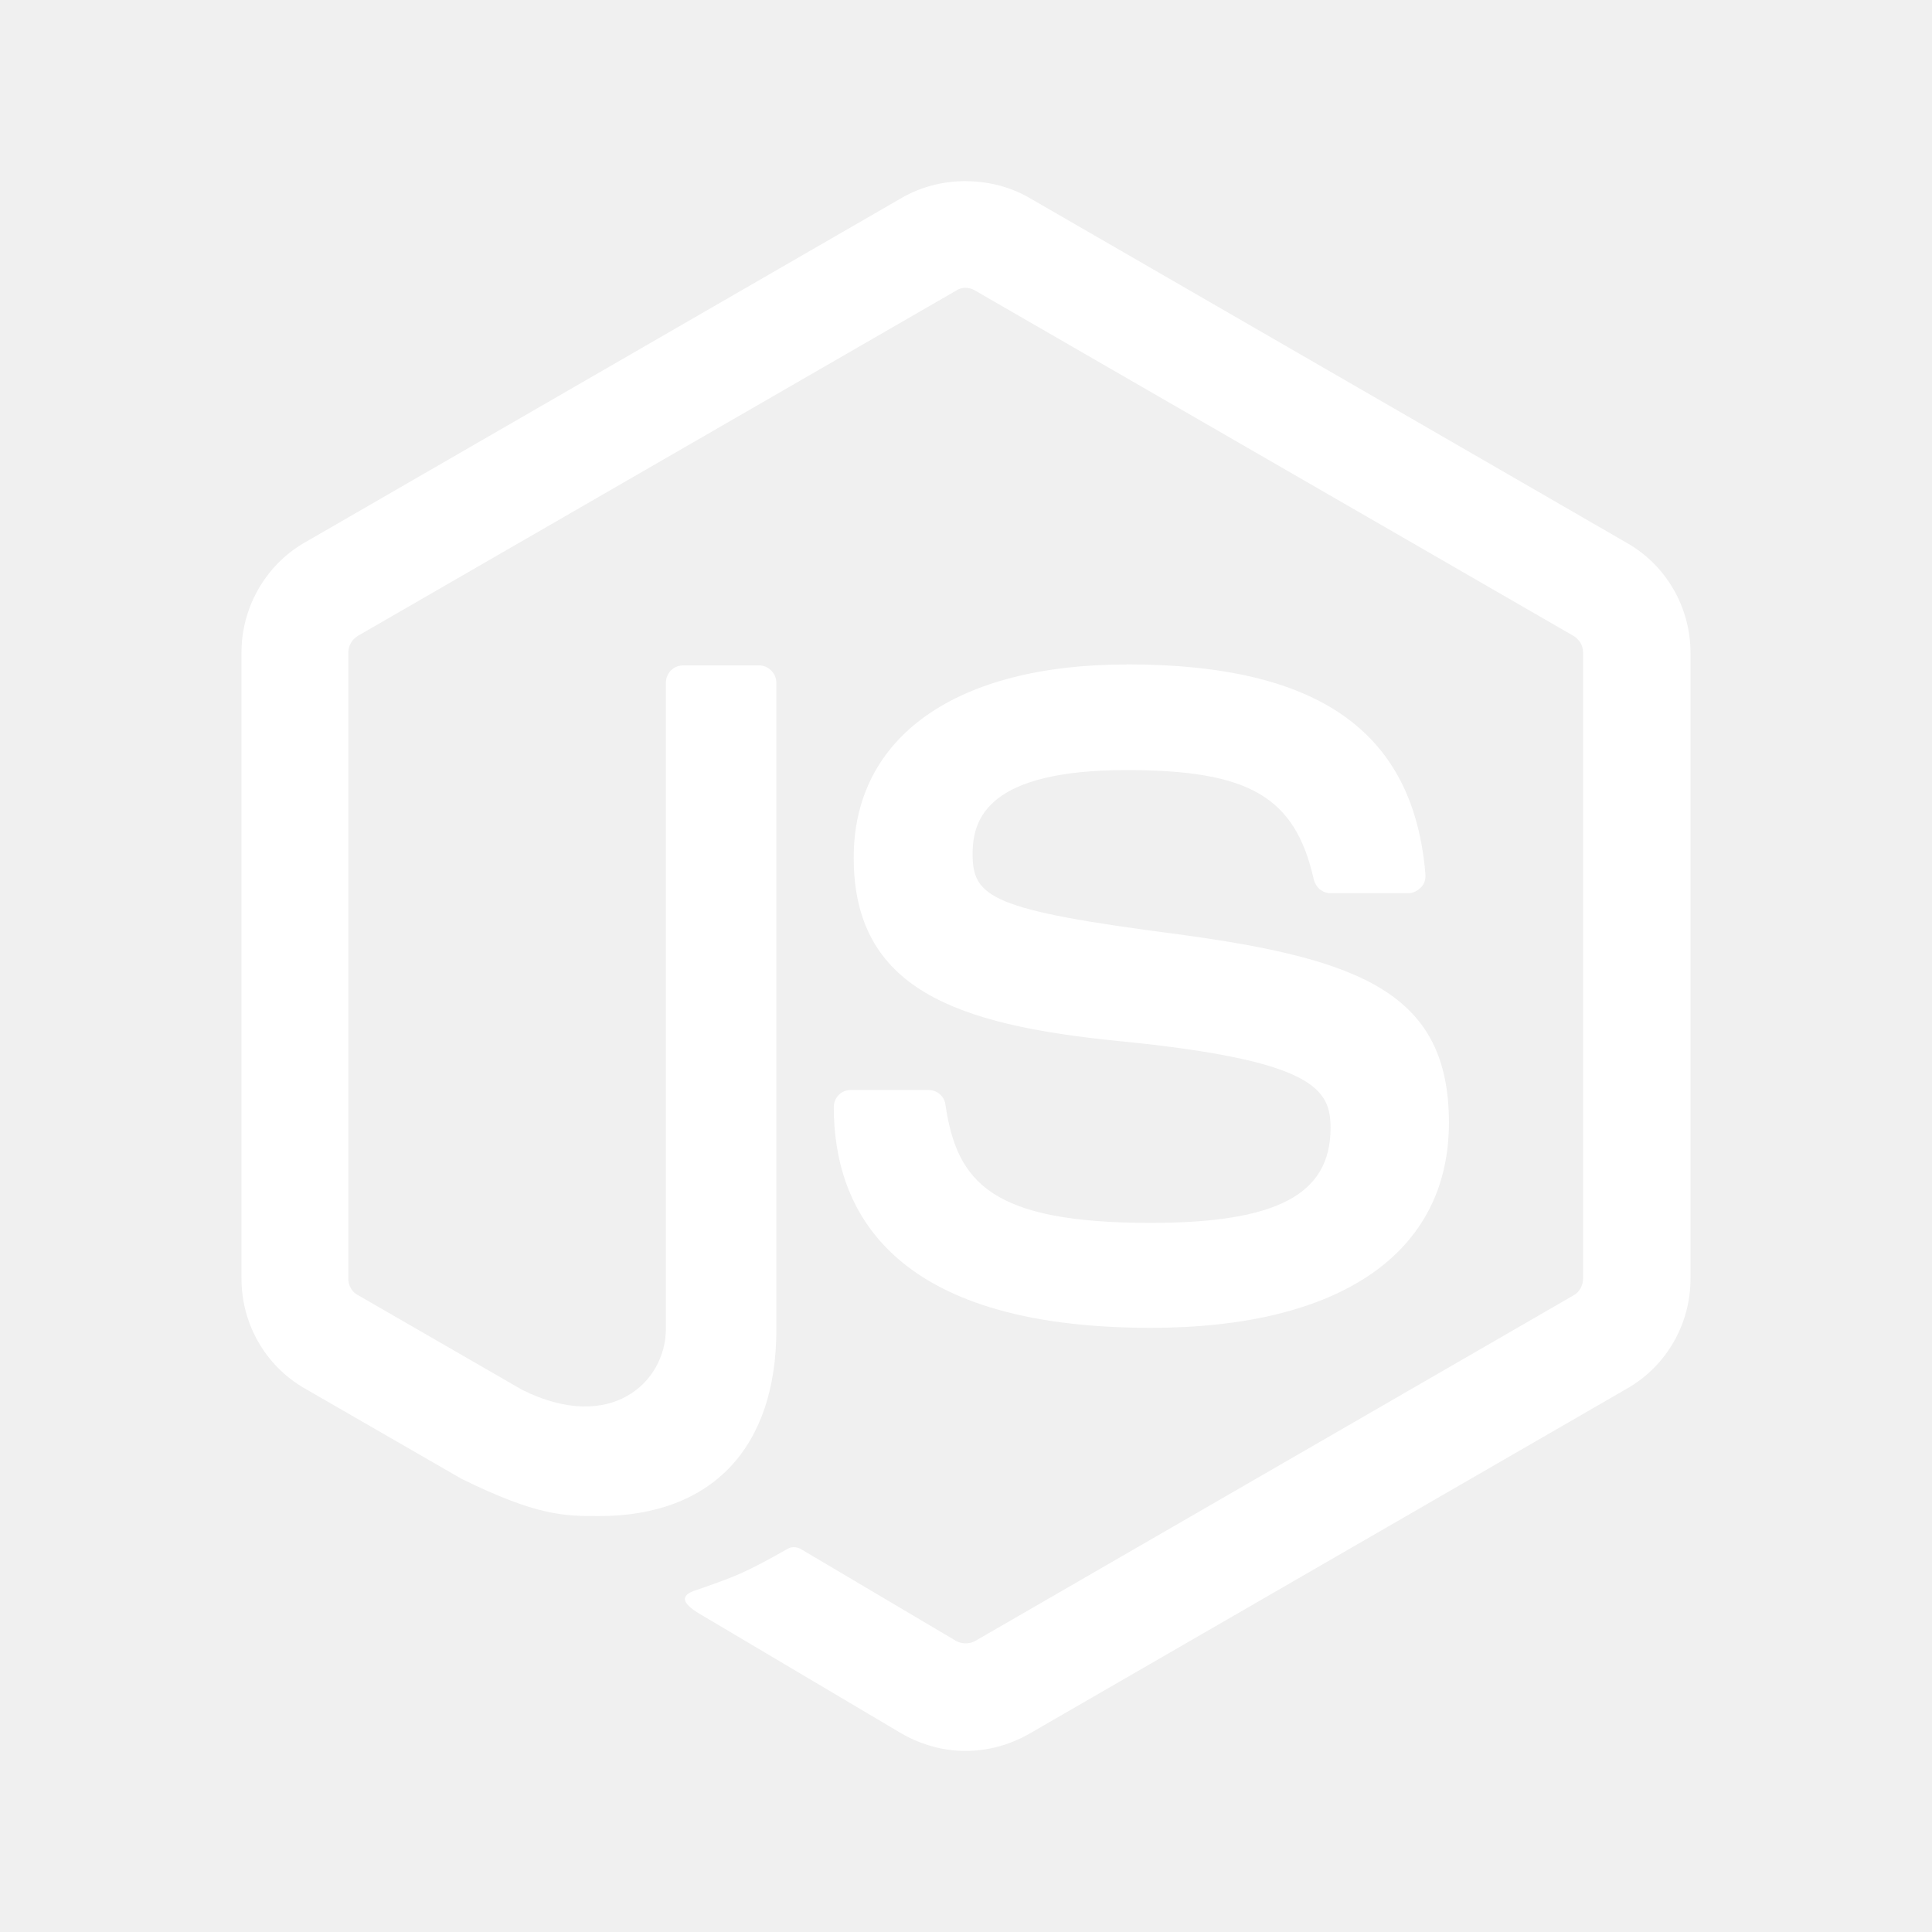
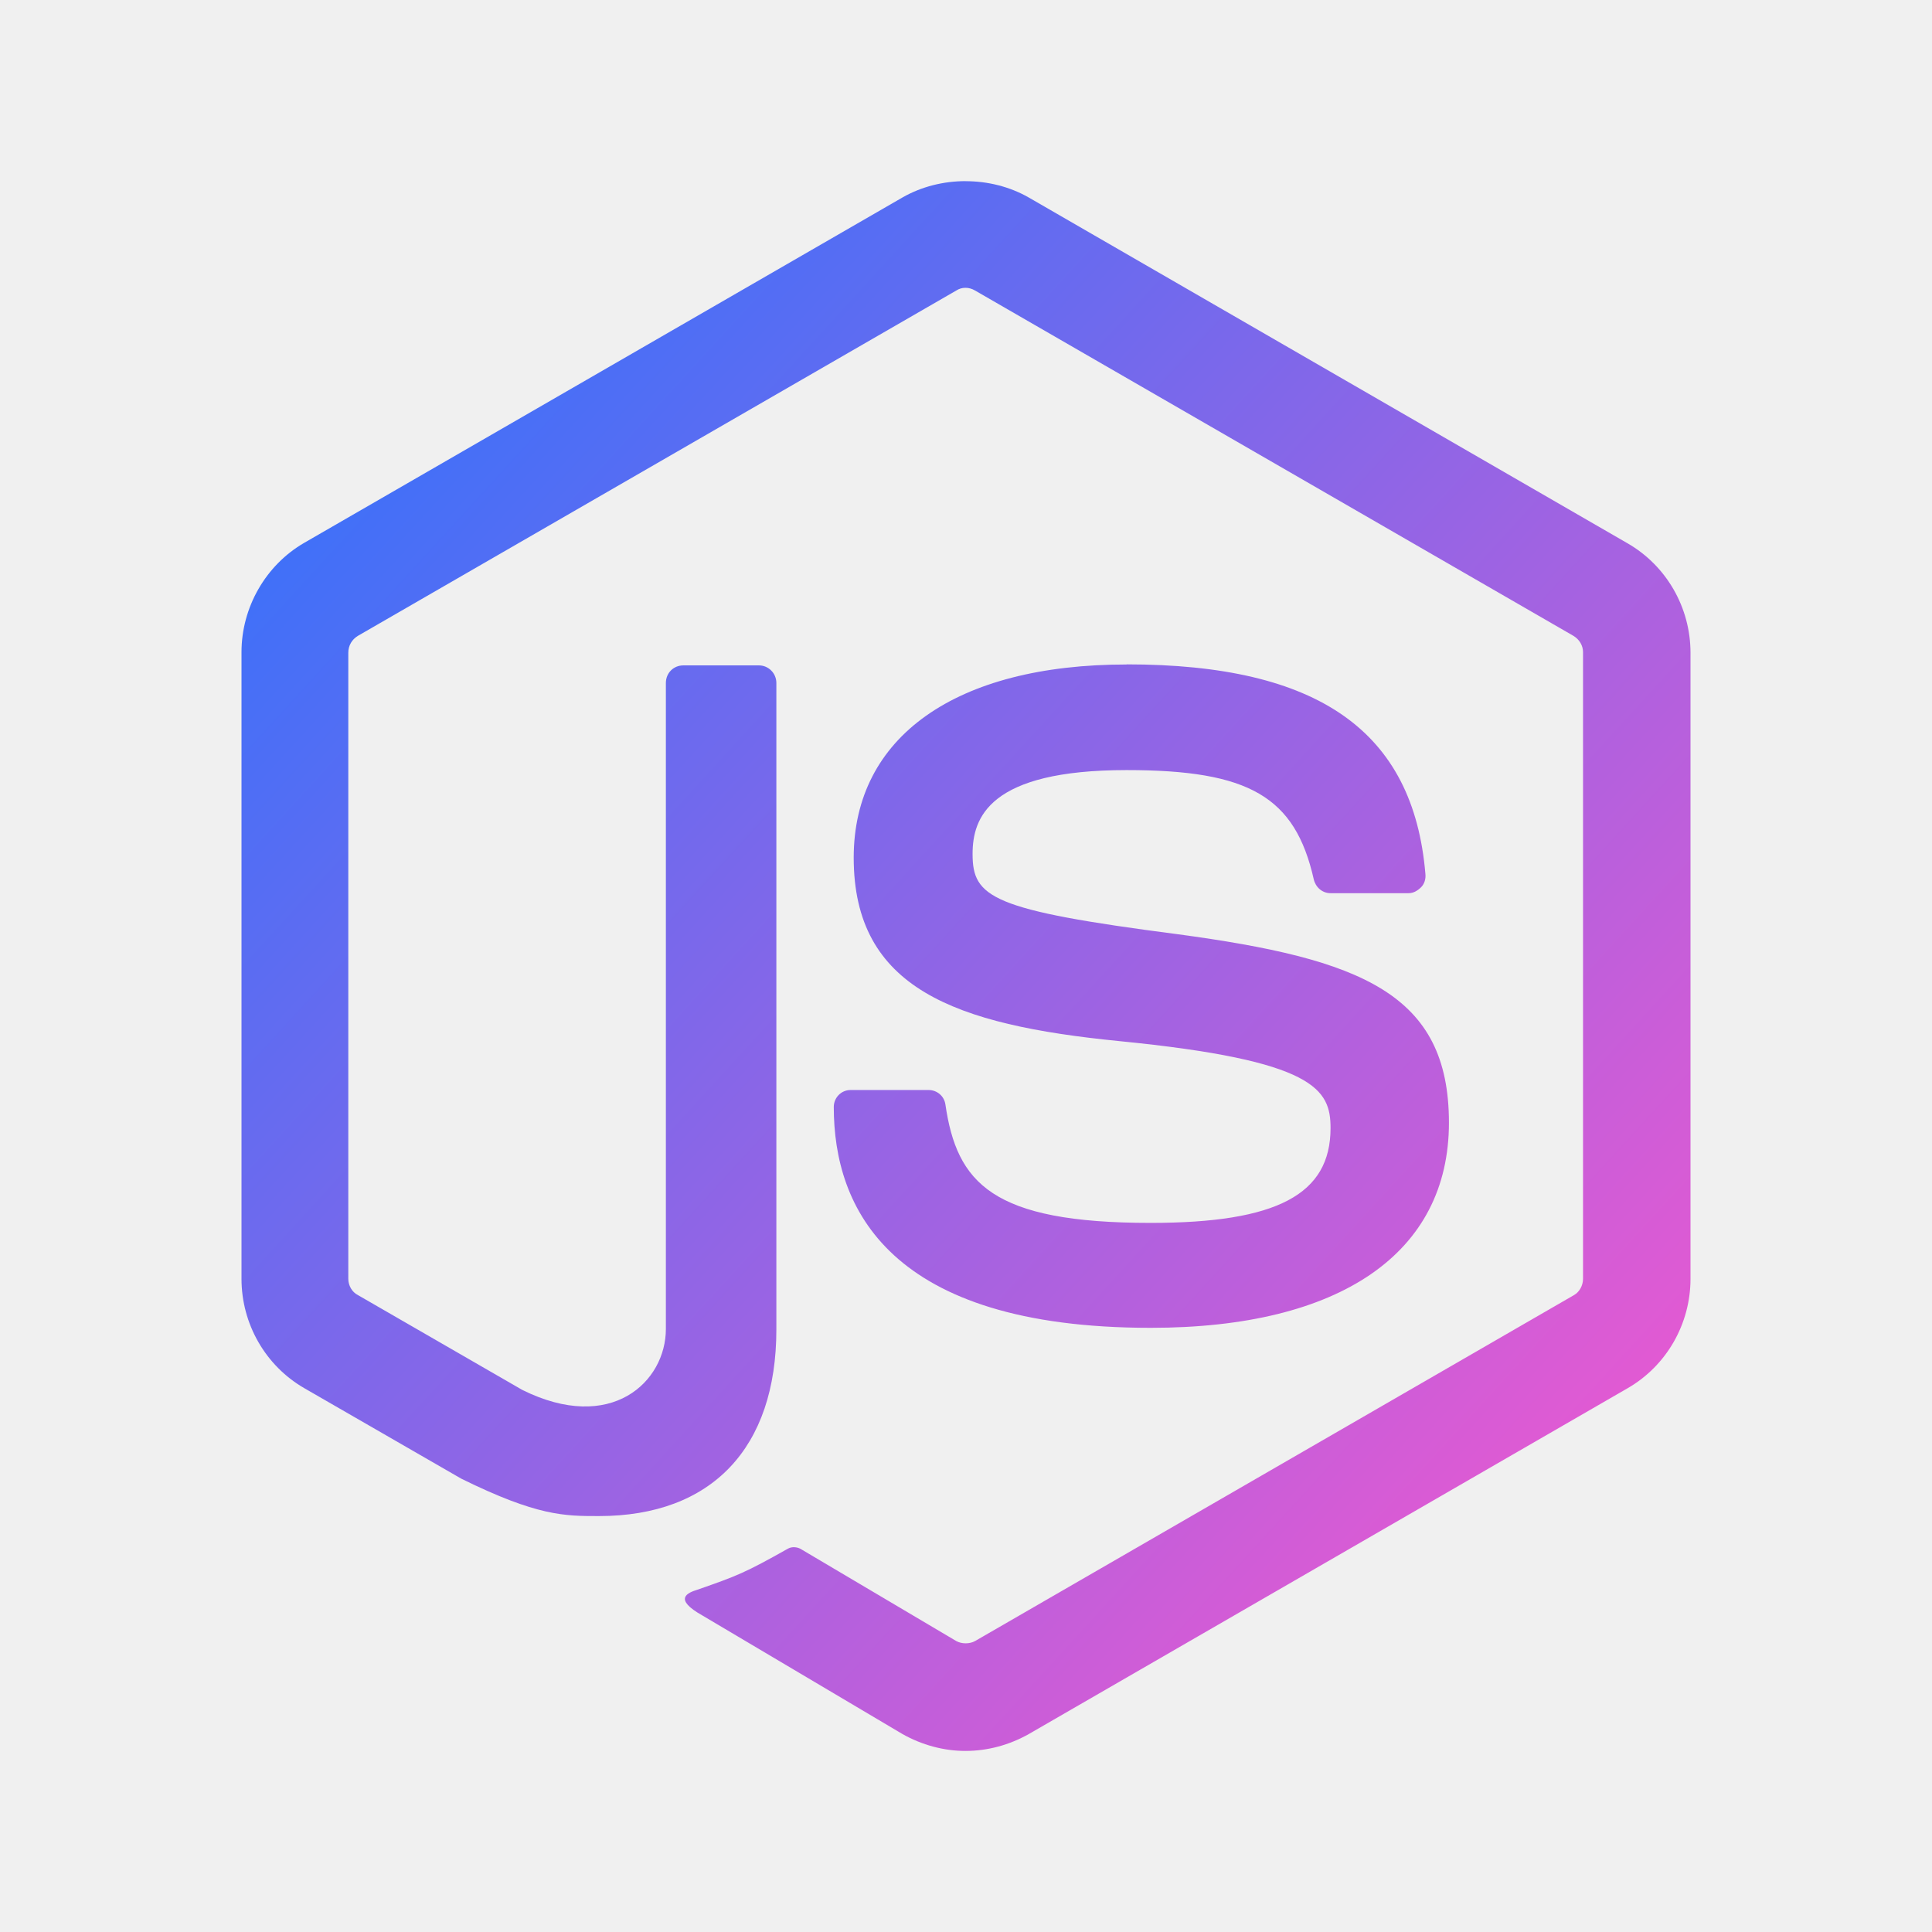
<svg xmlns="http://www.w3.org/2000/svg" viewBox="0,0,256,256" width="40px" height="40px">
-   <g fill="#ffffff" fill-rule="nonzero" stroke="none" stroke-width="1" stroke-linecap="butt" stroke-linejoin="miter" stroke-miterlimit="10" stroke-dasharray="" stroke-dashoffset="0" font-family="none" font-weight="none" font-size="none" text-anchor="none" style="mix-blend-mode: normal">
+   <defs>
+     <linearGradient id="gradient" x1="0" x2="1" y1="0" y2="1">
+       <stop offset="0%" stop-color="#2374ff" />
+       <stop offset="100%" stop-color="#ff56cc" />
+     </linearGradient>
+   </defs>
+   <g fill="url(#gradient)" fill-rule="nonzero" stroke="none" stroke-width="1" stroke-linecap="butt" stroke-linejoin="miter" stroke-miterlimit="10" stroke-dasharray="" stroke-dashoffset="0" font-family="none" font-weight="none" font-size="none" text-anchor="none" style="mix-blend-mode: normal">
    <g transform="scale(8,8)">
      <path d="M15.994,3c-0.365,0 -0.73,0.09 -1.045,0.27l-9.91,5.721c-0.64,0.37 -1.039,1.071 -1.039,1.811v10.379c0,0.75 0.399,1.441 1.039,1.811l2.602,1.5c1.26,0.62 1.709,0.619 2.279,0.619c1.87,0 2.939,-1.13 2.939,-3.09v-10.709c0,-0.16 -0.129,-0.291 -0.289,-0.291h-1.25c-0.17,0 -0.291,0.131 -0.291,0.291v10.699c0,0.88 -0.909,1.74 -2.379,1.01l-2.721,-1.57c-0.1,-0.05 -0.16,-0.16 -0.16,-0.27v-10.369c0,-0.12 0.06,-0.221 0.16,-0.281l9.91,-5.719c0.09,-0.06 0.211,-0.06 0.311,0l9.91,5.719c0.1,0.06 0.16,0.161 0.16,0.271v10.379c0,0.11 -0.06,0.22 -0.15,0.27l-9.92,5.73c-0.09,0.05 -0.221,0.05 -0.311,0l-2.551,-1.51c-0.07,-0.05 -0.168,-0.06 -0.238,-0.02c-0.71,0.4 -0.84,0.45 -1.5,0.68c-0.16,0.05 -0.41,0.15 0.09,0.43l3.309,1.961c0.32,0.18 0.681,0.279 1.041,0.279c0.37,0 0.729,-0.099 1.049,-0.279l9.922,-5.73c0.64,-0.37 1.039,-1.061 1.039,-1.811v-10.369c0,-0.75 -0.399,-1.441 -1.039,-1.811l-9.922,-5.73c-0.315,-0.18 -0.68,-0.27 -1.045,-0.27zM18.66,11.006c-2.83,0 -4.52,1.199 -4.52,3.199c0,2.17 1.678,2.769 4.398,3.039c3.25,0.32 3.5,0.801 3.5,1.441c0,1.1 -0.889,1.57 -2.979,1.57c-2.63,0 -3.21,-0.661 -3.4,-1.961c-0.02,-0.14 -0.139,-0.24 -0.279,-0.24h-1.291c-0.16,0 -0.279,0.131 -0.279,0.281c0,1.67 0.91,3.658 5.25,3.658c3.14,0 4.939,-1.238 4.939,-3.398c0,-2.14 -1.45,-2.711 -4.49,-3.121c-3.09,-0.4 -3.4,-0.61 -3.4,-1.33c0,-0.6 0.271,-1.389 2.551,-1.389c2.03,0 2.79,0.439 3.1,1.809c0.03,0.13 0.139,0.23 0.279,0.23h1.291c0.08,0 0.149,-0.04 0.209,-0.1c0.05,-0.05 0.08,-0.131 0.07,-0.221c-0.2,-2.36 -1.769,-3.469 -4.949,-3.469z" />
    </g>
  </g>
</svg>
